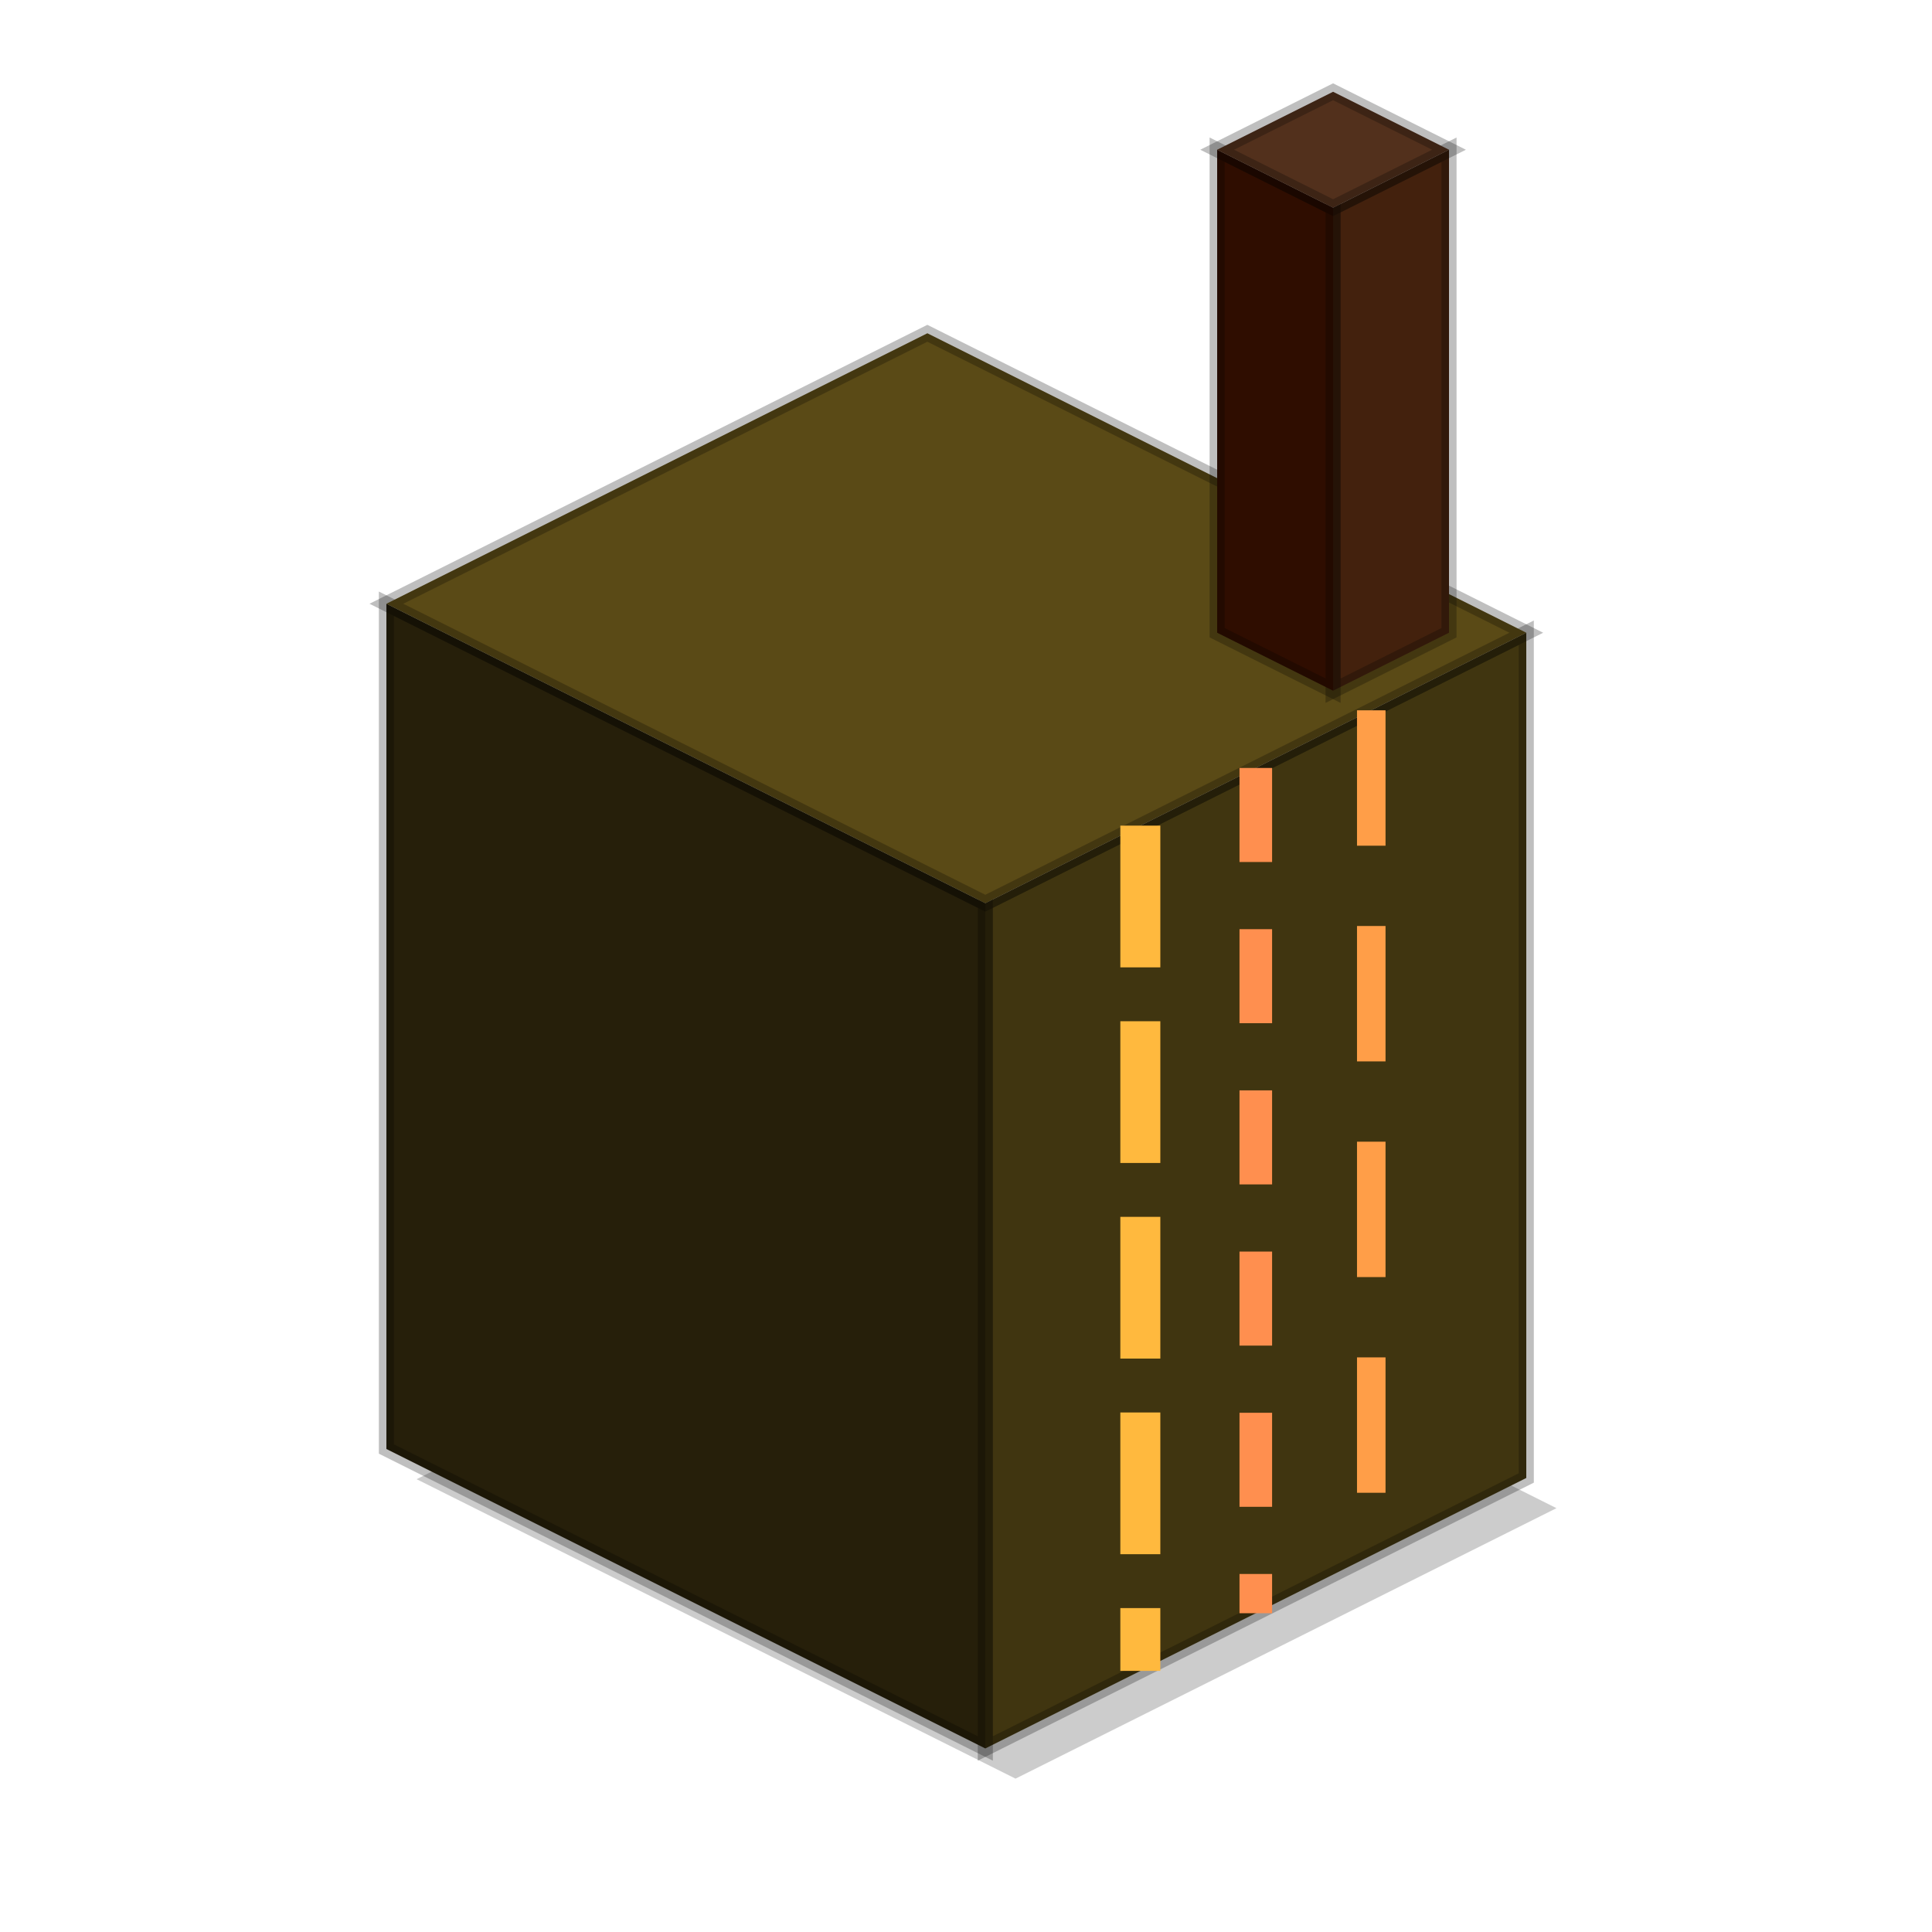
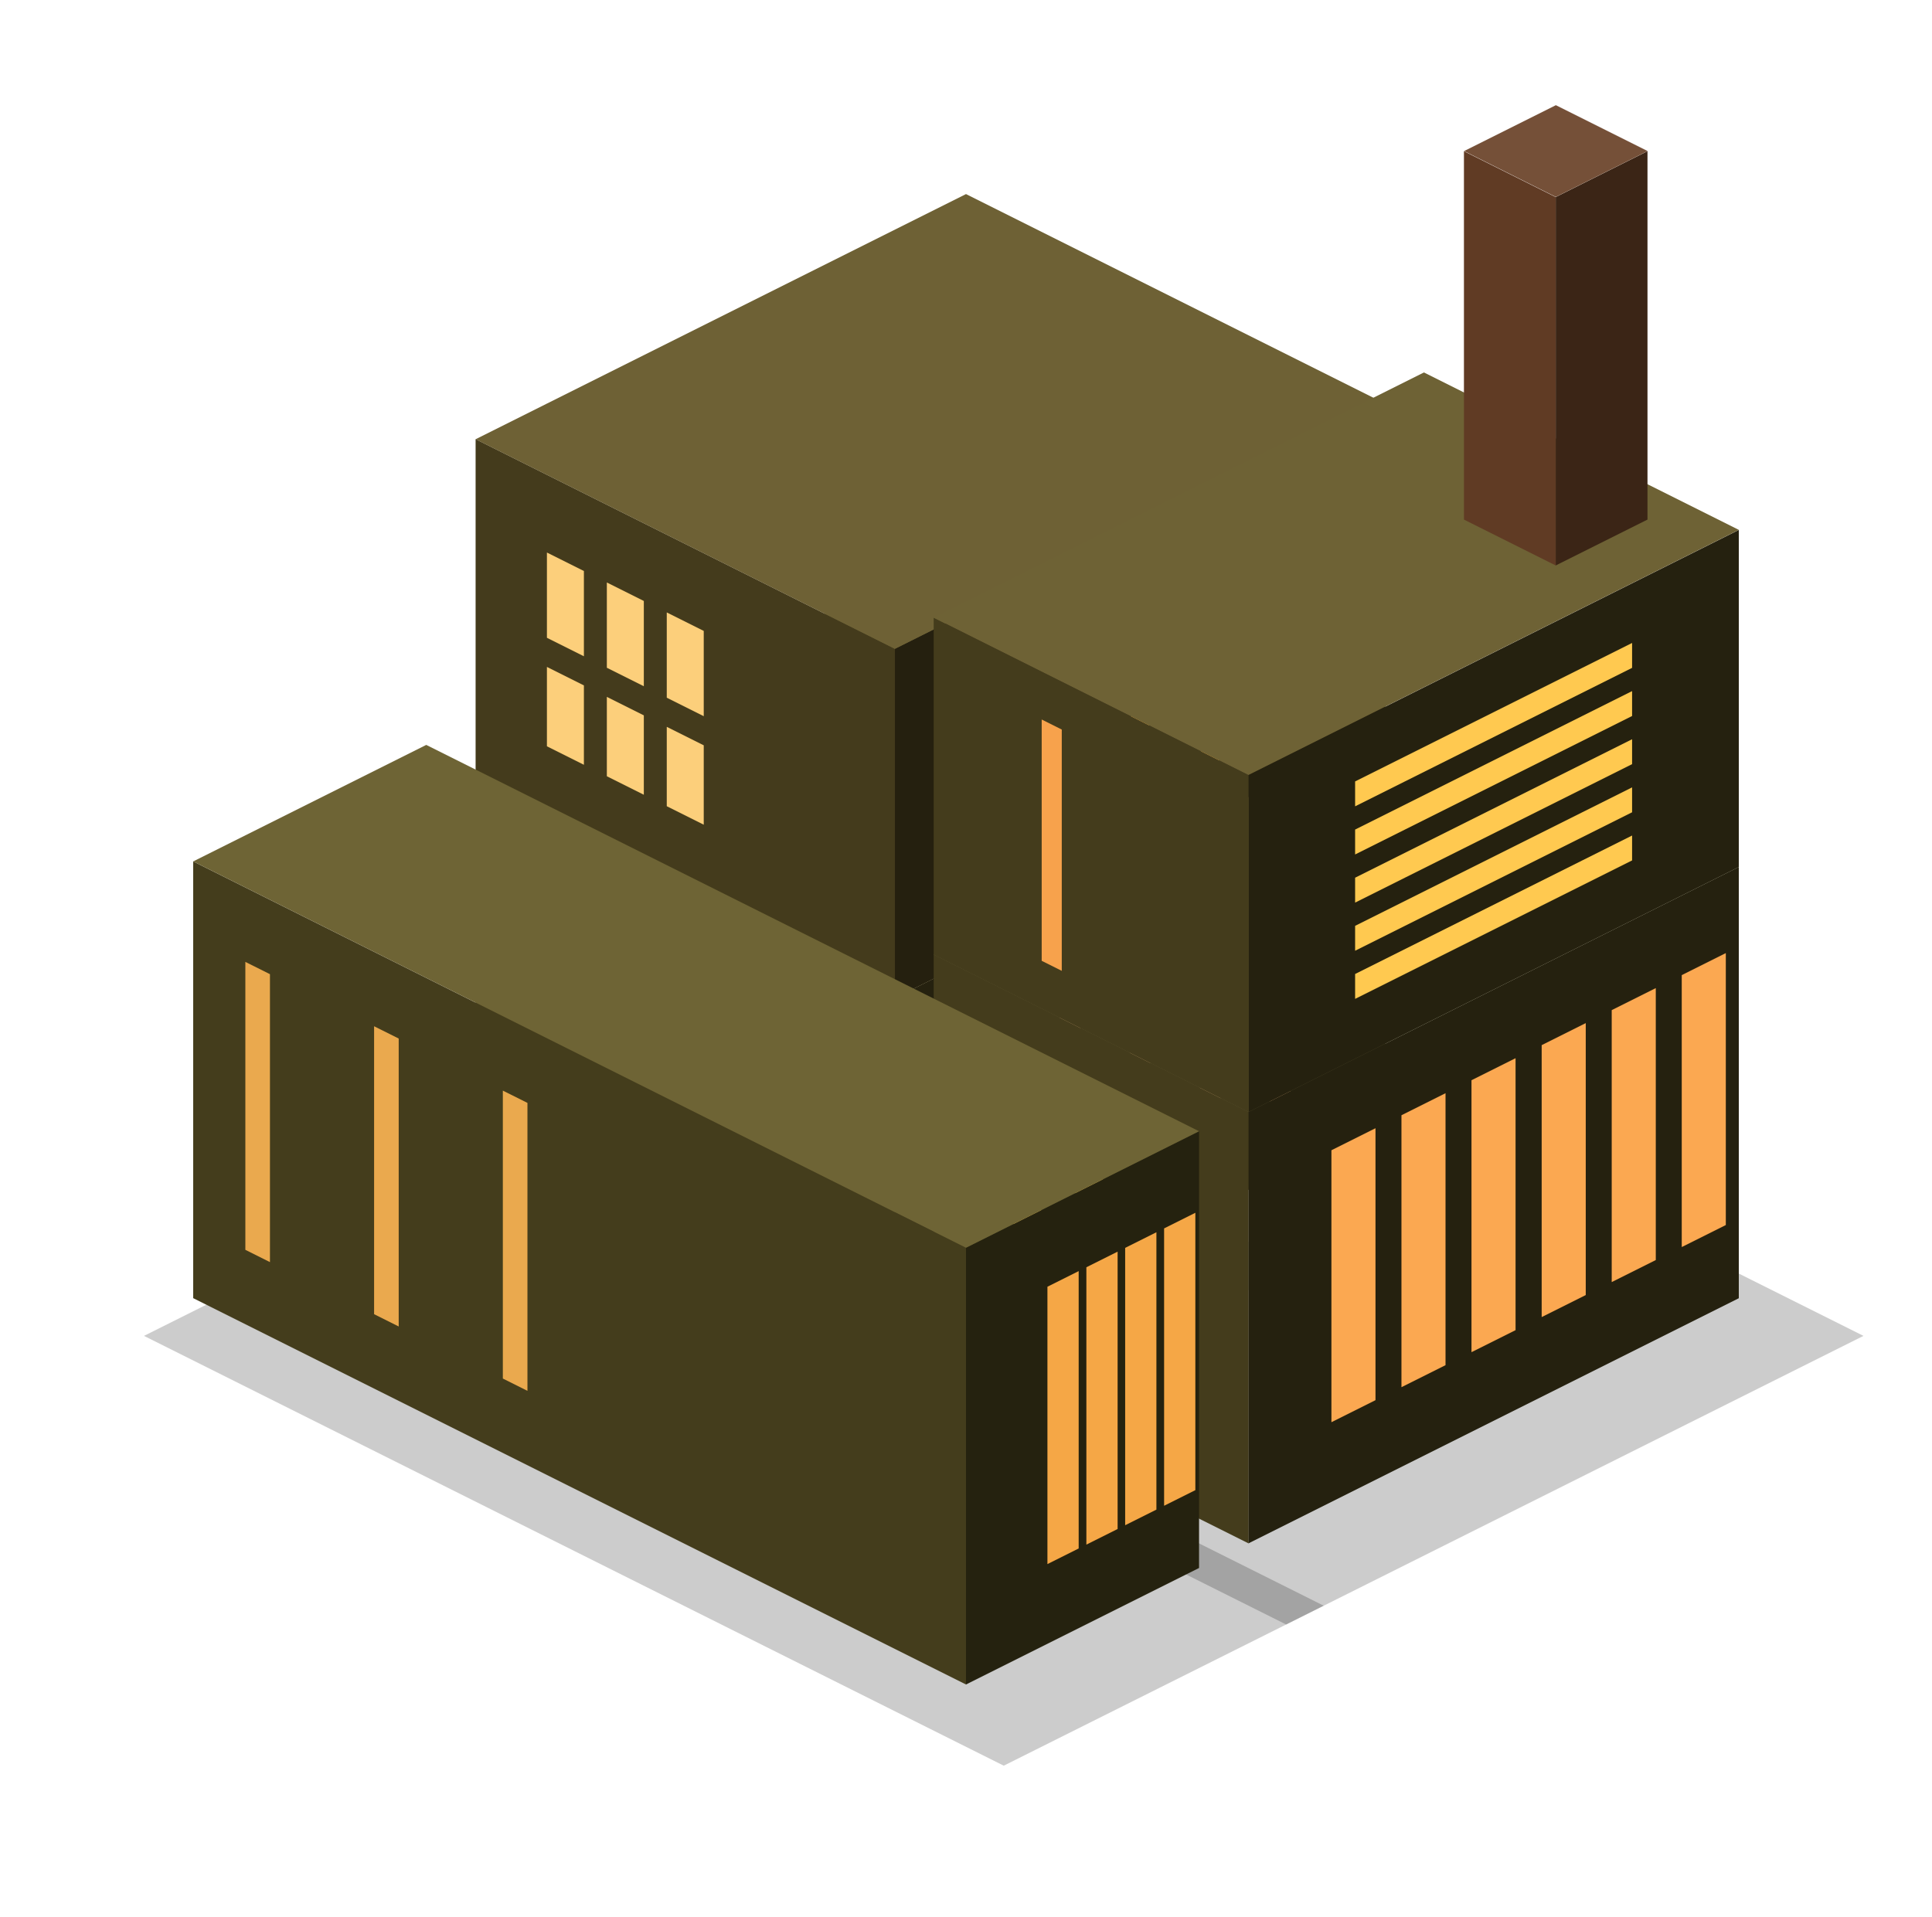
- <svg xmlns="http://www.w3.org/2000/svg" version="1.1" width="128" height="128">
-   <defs />
+ <svg xmlns="http://www.w3.org/2000/svg" version="1.1" width="128" height="127">
  <g>
-     <path d="M63.44,80.08 L103.12,99.92 L67.28,117.84 L27.6,98 Z" fill="rgb(0,0,0)" fill-opacity="0.2" />
-     <path d="M101.12,97.92 L65.28,115.84 L65.28,59.84 L101.12,41.92 Z" fill="#403510" />
-     <path d="M101.12,97.92 L65.28,115.84 L65.28,59.84 L101.12,41.92 Z" fill="none" stroke="rgb(0,0,0)" stroke-opacity="0.25" stroke-width="1" />
-     <path d="M25.6,96 L65.28,115.84 L65.28,59.84 L25.6,40 Z" fill="#261f0a" />
-     <path d="M25.6,96 L65.28,115.84 L65.28,59.84 L25.6,40 Z" fill="none" stroke="rgb(0,0,0)" stroke-opacity="0.25" stroke-width="1" />
-     <path d="M61.44,22.08 L101.12,41.92 L65.28,59.84 L25.6,40 Z" fill="#5a4a16" />
-     <path d="M61.44,22.08 L101.12,41.92 L65.28,59.84 L25.6,40 Z" fill="none" stroke="rgb(0,0,0)" stroke-opacity="0.25" stroke-width="1" />
-     <path d="M90.85,47.06 L90.85,103.06" fill="none" stroke="rgb(255,158,72)" stroke-width="1.89" stroke-dasharray="8.97,5.32" />
-     <path d="M83.2,50.88 L83.2,106.88" fill="none" stroke="rgb(255,143,79)" stroke-width="2.16" stroke-dasharray="6.23,4.45" />
-     <path d="M75.55,54.7 L75.55,110.7" fill="none" stroke="rgb(255,185,62)" stroke-width="2.65" stroke-dasharray="9.39,3.57" />
-     <path d="M96,41.92 L88.32,45.76 L88.32,13.76 L96,9.92 Z" fill="rgb(67,33,13)" />
-     <path d="M96,41.92 L88.32,45.76 L88.32,13.76 L96,9.92 Z" fill="none" stroke="rgb(0,0,0)" stroke-opacity="0.25" stroke-width="1" />
-     <path d="M80.64,41.92 L88.32,45.76 L88.32,13.76 L80.64,9.92 Z" fill="rgb(47,13,0)" />
-     <path d="M80.64,41.92 L88.32,45.76 L88.32,13.76 L80.64,9.92 Z" fill="none" stroke="rgb(0,0,0)" stroke-opacity="0.25" stroke-width="1" />
-     <path d="M88.32,6.08 L96,9.92 L88.32,13.76 L80.64,9.92 Z" fill="#52301c" />
-     <path d="M88.32,6.08 L96,9.92 L88.32,13.76 L80.64,9.92 Z" fill="none" stroke="rgb(0,0,0)" stroke-opacity="0.25" stroke-width="1" />
+     <rect x="3.52" y="3.52" width="33.54" height="38.25" fill="rgba(0,0,0,0.20)" transform="matrix(1,0.5,-1,0.5,66.50,56.52)" />
+     <g transform="translate(59.29,66.13) skewY(-26.565)">
+       <rect x="0" y="0" width="32.49" height="24.42" fill="rgb(37,33,15)" />
+       <line x1="11.60" y1="3.76" x2="11.60" y2="20.66" stroke="rgb(239,177,132)" stroke-width="1.37" stroke-linecap="butt" />
+       <line x1="16.24" y1="3.76" x2="16.24" y2="20.66" stroke="rgb(239,177,132)" stroke-width="1.37" stroke-linecap="butt" />
+       <line x1="20.89" y1="3.76" x2="20.89" y2="20.66" stroke="rgb(239,177,132)" stroke-width="1.37" stroke-linecap="butt" />
+       <line x1="25.53" y1="3.76" x2="25.53" y2="20.66" stroke="rgb(239,177,132)" stroke-width="1.37" stroke-linecap="butt" />
+     </g>
+     <g transform="translate(31.51,52.25) skewY(26.565)">
+       <rect x="0" y="0" width="27.78" height="24.42" fill="rgb(68,61,28)" />
+       <line x1="6.50" y1="9.16" x2="21.28" y2="9.16" stroke="rgb(241,165,93)" stroke-width="1.21" stroke-linecap="butt" />
+     </g>
+     <rect x="6.40" y="6.40" width="27.78" height="32.49" fill="rgb(110,99,53)" transform="matrix(1,0.5,-1,0.5,64.00,29.60)" />
+     <g transform="translate(59.29,42.99) skewY(-26.565)">
+       <rect x="0" y="0" width="32.49" height="23.14" fill="rgb(37,32,15)" />
+       <line x1="16.24" y1="3.24" x2="16.24" y2="19.90" stroke="rgb(247,172,65)" stroke-width="1.21" stroke-linecap="butt" />
+       <line x1="20.89" y1="3.24" x2="20.89" y2="19.90" stroke="rgb(247,172,65)" stroke-width="1.21" stroke-linecap="butt" />
+       <line x1="25.53" y1="3.24" x2="25.53" y2="19.90" stroke="rgb(247,172,65)" stroke-width="1.21" stroke-linecap="butt" />
+       <line x1="30.17" y1="3.24" x2="30.17" y2="19.90" stroke="rgb(247,172,65)" stroke-width="1.21" stroke-linecap="butt" />
+     </g>
+     <g transform="translate(31.51,29.10) skewY(26.565)">
+       <rect x="0" y="0" width="27.78" height="23.14" fill="rgb(68,59,28)" />
+       <line x1="5.95" y1="5.15" x2="5.95" y2="17.99" stroke="rgb(252,207,123)" stroke-width="2.45" stroke-linecap="butt" stroke-dasharray="5.65,1.93" />
+       <line x1="9.92" y1="5.15" x2="9.92" y2="17.99" stroke="rgb(252,207,123)" stroke-width="2.45" stroke-linecap="butt" stroke-dasharray="5.65,1.93" />
+       <line x1="13.89" y1="5.15" x2="13.89" y2="17.99" stroke="rgb(252,207,123)" stroke-width="2.45" stroke-linecap="butt" stroke-dasharray="5.65,1.93" />
+     </g>
+     <rect x="6.40" y="6.40" width="27.78" height="32.49" fill="rgb(110,97,53)" transform="matrix(1,0.5,-1,0.5,64.00,6.46)" />
+     <rect x="33.86" y="3.52" width="26.62" height="38.25" fill="rgba(0,0,0,0.20)" transform="matrix(1,0.5,-1,0.5,66.50,56.52)" />
+     <g transform="translate(82.71,73.69) skewY(-26.565)">
+       <rect x="0" y="0" width="32.49" height="28.58" fill="rgb(37,33,15)" />
+       <line x1="6.96" y1="5.28" x2="6.96" y2="23.30" stroke="rgb(251,168,81)" stroke-width="2.92" stroke-linecap="butt" />
+       <line x1="11.60" y1="5.28" x2="11.60" y2="23.30" stroke="rgb(251,168,81)" stroke-width="2.92" stroke-linecap="butt" />
+       <line x1="16.24" y1="5.28" x2="16.24" y2="23.30" stroke="rgb(251,168,81)" stroke-width="2.92" stroke-linecap="butt" />
+       <line x1="20.89" y1="5.28" x2="20.89" y2="23.30" stroke="rgb(251,168,81)" stroke-width="2.92" stroke-linecap="butt" />
+       <line x1="25.53" y1="5.28" x2="25.53" y2="23.30" stroke="rgb(251,168,81)" stroke-width="2.92" stroke-linecap="butt" />
+       <line x1="30.17" y1="5.28" x2="30.17" y2="23.30" stroke="rgb(251,168,81)" stroke-width="2.92" stroke-linecap="butt" />
+     </g>
+     <g transform="translate(61.86,63.26) skewY(26.565)">
+       <rect x="0" y="0" width="20.86" height="28.58" fill="rgb(68,60,28)" />
+       <line x1="3.35" y1="10.21" x2="17.50" y2="10.21" stroke="rgb(237,192,75)" stroke-width="1.83" stroke-linecap="butt" />
+       <line x1="3.35" y1="14.29" x2="17.50" y2="14.29" stroke="rgb(237,192,75)" stroke-width="1.83" stroke-linecap="butt" />
+       <line x1="3.35" y1="18.37" x2="17.50" y2="18.37" stroke="rgb(237,192,75)" stroke-width="1.83" stroke-linecap="butt" />
+     </g>
+     <rect x="36.74" y="6.40" width="20.86" height="32.49" fill="rgb(110,99,53)" transform="matrix(1,0.5,-1,0.5,64.00,25.44)" />
+     <g transform="translate(82.71,51.36) skewY(-26.565)">
+       <rect x="0" y="0" width="32.49" height="22.33" fill="rgb(37,33,15)" />
+       <line x1="7.07" y1="4.78" x2="25.42" y2="4.78" stroke="rgb(255,201,80)" stroke-width="1.65" stroke-linecap="butt" />
+       <line x1="7.07" y1="7.97" x2="25.42" y2="7.97" stroke="rgb(255,201,80)" stroke-width="1.65" stroke-linecap="butt" />
+       <line x1="7.07" y1="11.16" x2="25.42" y2="11.16" stroke="rgb(255,201,80)" stroke-width="1.65" stroke-linecap="butt" />
+       <line x1="7.07" y1="14.35" x2="25.42" y2="14.35" stroke="rgb(255,201,80)" stroke-width="1.65" stroke-linecap="butt" />
+       <line x1="7.07" y1="17.54" x2="25.42" y2="17.54" stroke="rgb(255,201,80)" stroke-width="1.65" stroke-linecap="butt" />
+     </g>
+     <g transform="translate(61.86,40.93) skewY(26.565)">
+       <rect x="0" y="0" width="20.86" height="22.33" fill="rgb(68,60,28)" />
+       <line x1="7.82" y1="3.17" x2="7.82" y2="19.16" stroke="rgb(247,162,76)" stroke-width="1.33" stroke-linecap="butt" />
+     </g>
+     <rect x="36.74" y="6.40" width="20.86" height="32.49" fill="rgb(110,98,53)" transform="matrix(1,0.5,-1,0.5,64.00,3.11)" />
+     <g transform="translate(103.07,13.06) skewY(-26.565)">
+       <rect x="0" y="0" width="6.08" height="24.41" fill="rgb(59,37,22)" />
+     </g>
+     <g transform="translate(96.99,10.02) skewY(26.565)">
+       <rect x="0" y="0" width="6.08" height="24.41" fill="rgb(96,59,36)" />
+     </g>
+     <rect x="47.81" y="8.73" width="6.08" height="6.08" fill="rgb(117,80,56)" transform="matrix(1,0.5,-1,0.5,64.00,-21.30)" />
+     <rect x="3.52" y="39.28" width="56.96" height="21.20" fill="rgba(0,0,0,0.20)" transform="matrix(1,0.5,-1,0.5,66.50,56.52)" />
+     <g transform="translate(64.00,82.68) skewY(-26.565)">
+       <rect x="0" y="0" width="15.44" height="28.94" fill="rgb(37,34,15)" />
+       <line x1="6.43" y1="5.28" x2="6.43" y2="23.66" stroke="rgb(245,167,70)" stroke-width="2.07" stroke-linecap="butt" />
+       <line x1="9.01" y1="5.28" x2="9.01" y2="23.66" stroke="rgb(245,167,70)" stroke-width="2.07" stroke-linecap="butt" />
+       <line x1="11.58" y1="5.28" x2="11.58" y2="23.66" stroke="rgb(245,167,70)" stroke-width="2.07" stroke-linecap="butt" />
+       <line x1="14.16" y1="5.28" x2="14.16" y2="23.66" stroke="rgb(245,167,70)" stroke-width="2.07" stroke-linecap="butt" />
+     </g>
+     <g transform="translate(12.80,57.08) skewY(26.565)">
+       <rect x="0" y="0" width="51.20" height="28.94" fill="rgb(68,61,28)" />
+       <line x1="4.27" y1="4.93" x2="4.27" y2="24.01" stroke="rgb(234,169,78)" stroke-width="1.63" stroke-linecap="butt" />
+       <line x1="12.80" y1="4.93" x2="12.80" y2="24.01" stroke="rgb(234,169,78)" stroke-width="1.63" stroke-linecap="butt" />
+       <line x1="21.33" y1="4.93" x2="21.33" y2="24.01" stroke="rgb(234,169,78)" stroke-width="1.63" stroke-linecap="butt" />
+     </g>
+     <rect x="6.40" y="42.16" width="51.20" height="15.44" fill="rgb(110,100,53)" transform="matrix(1,0.5,-1,0.5,64.00,25.08)" />
  </g>
</svg>
